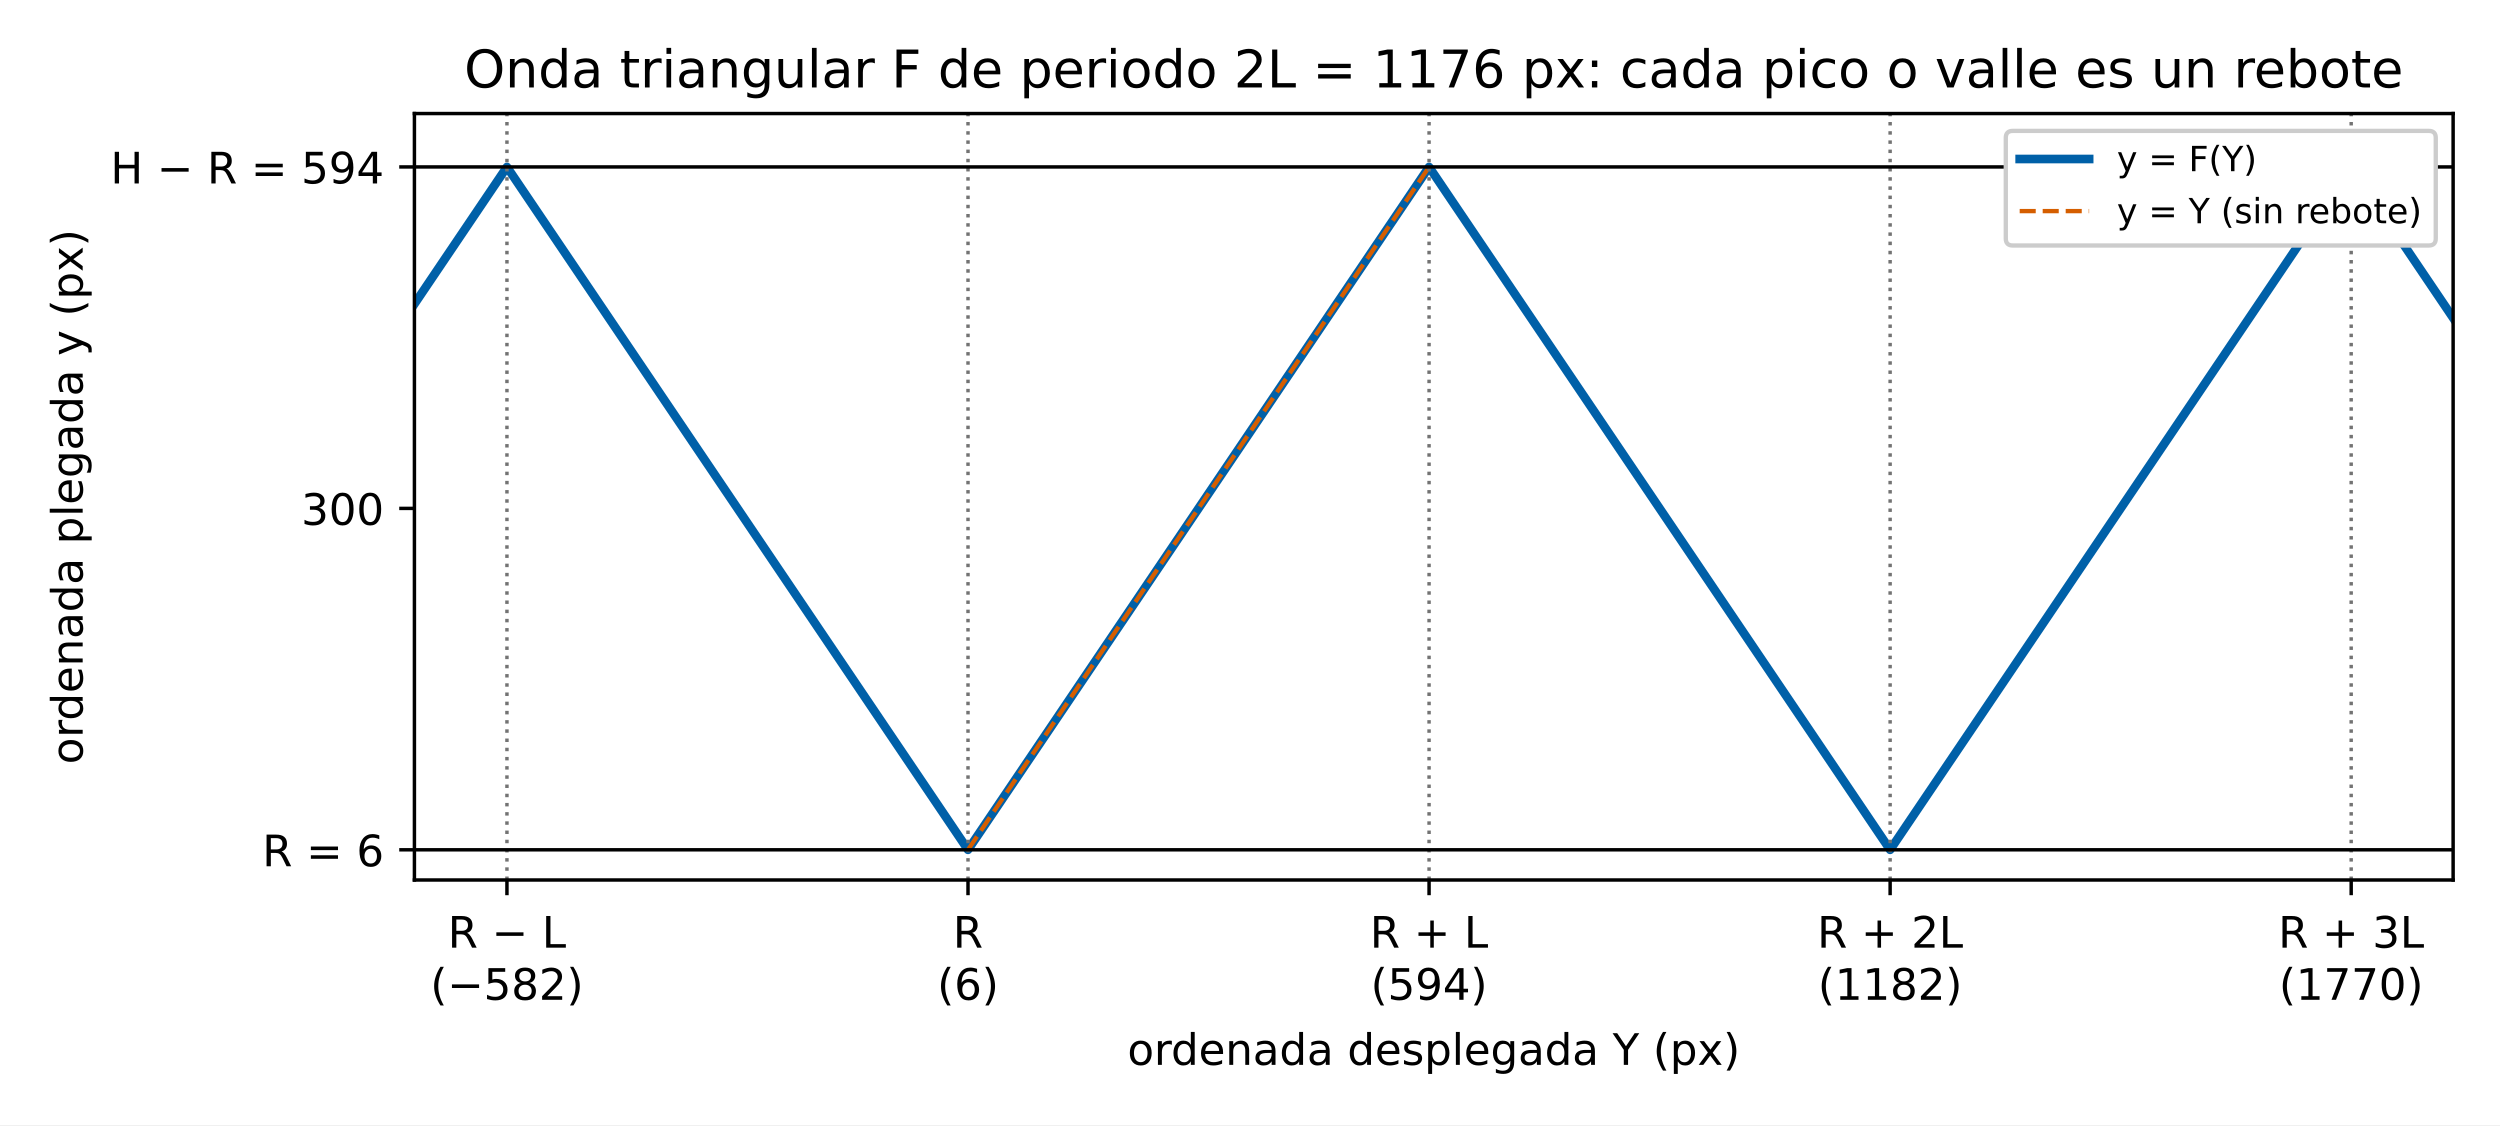
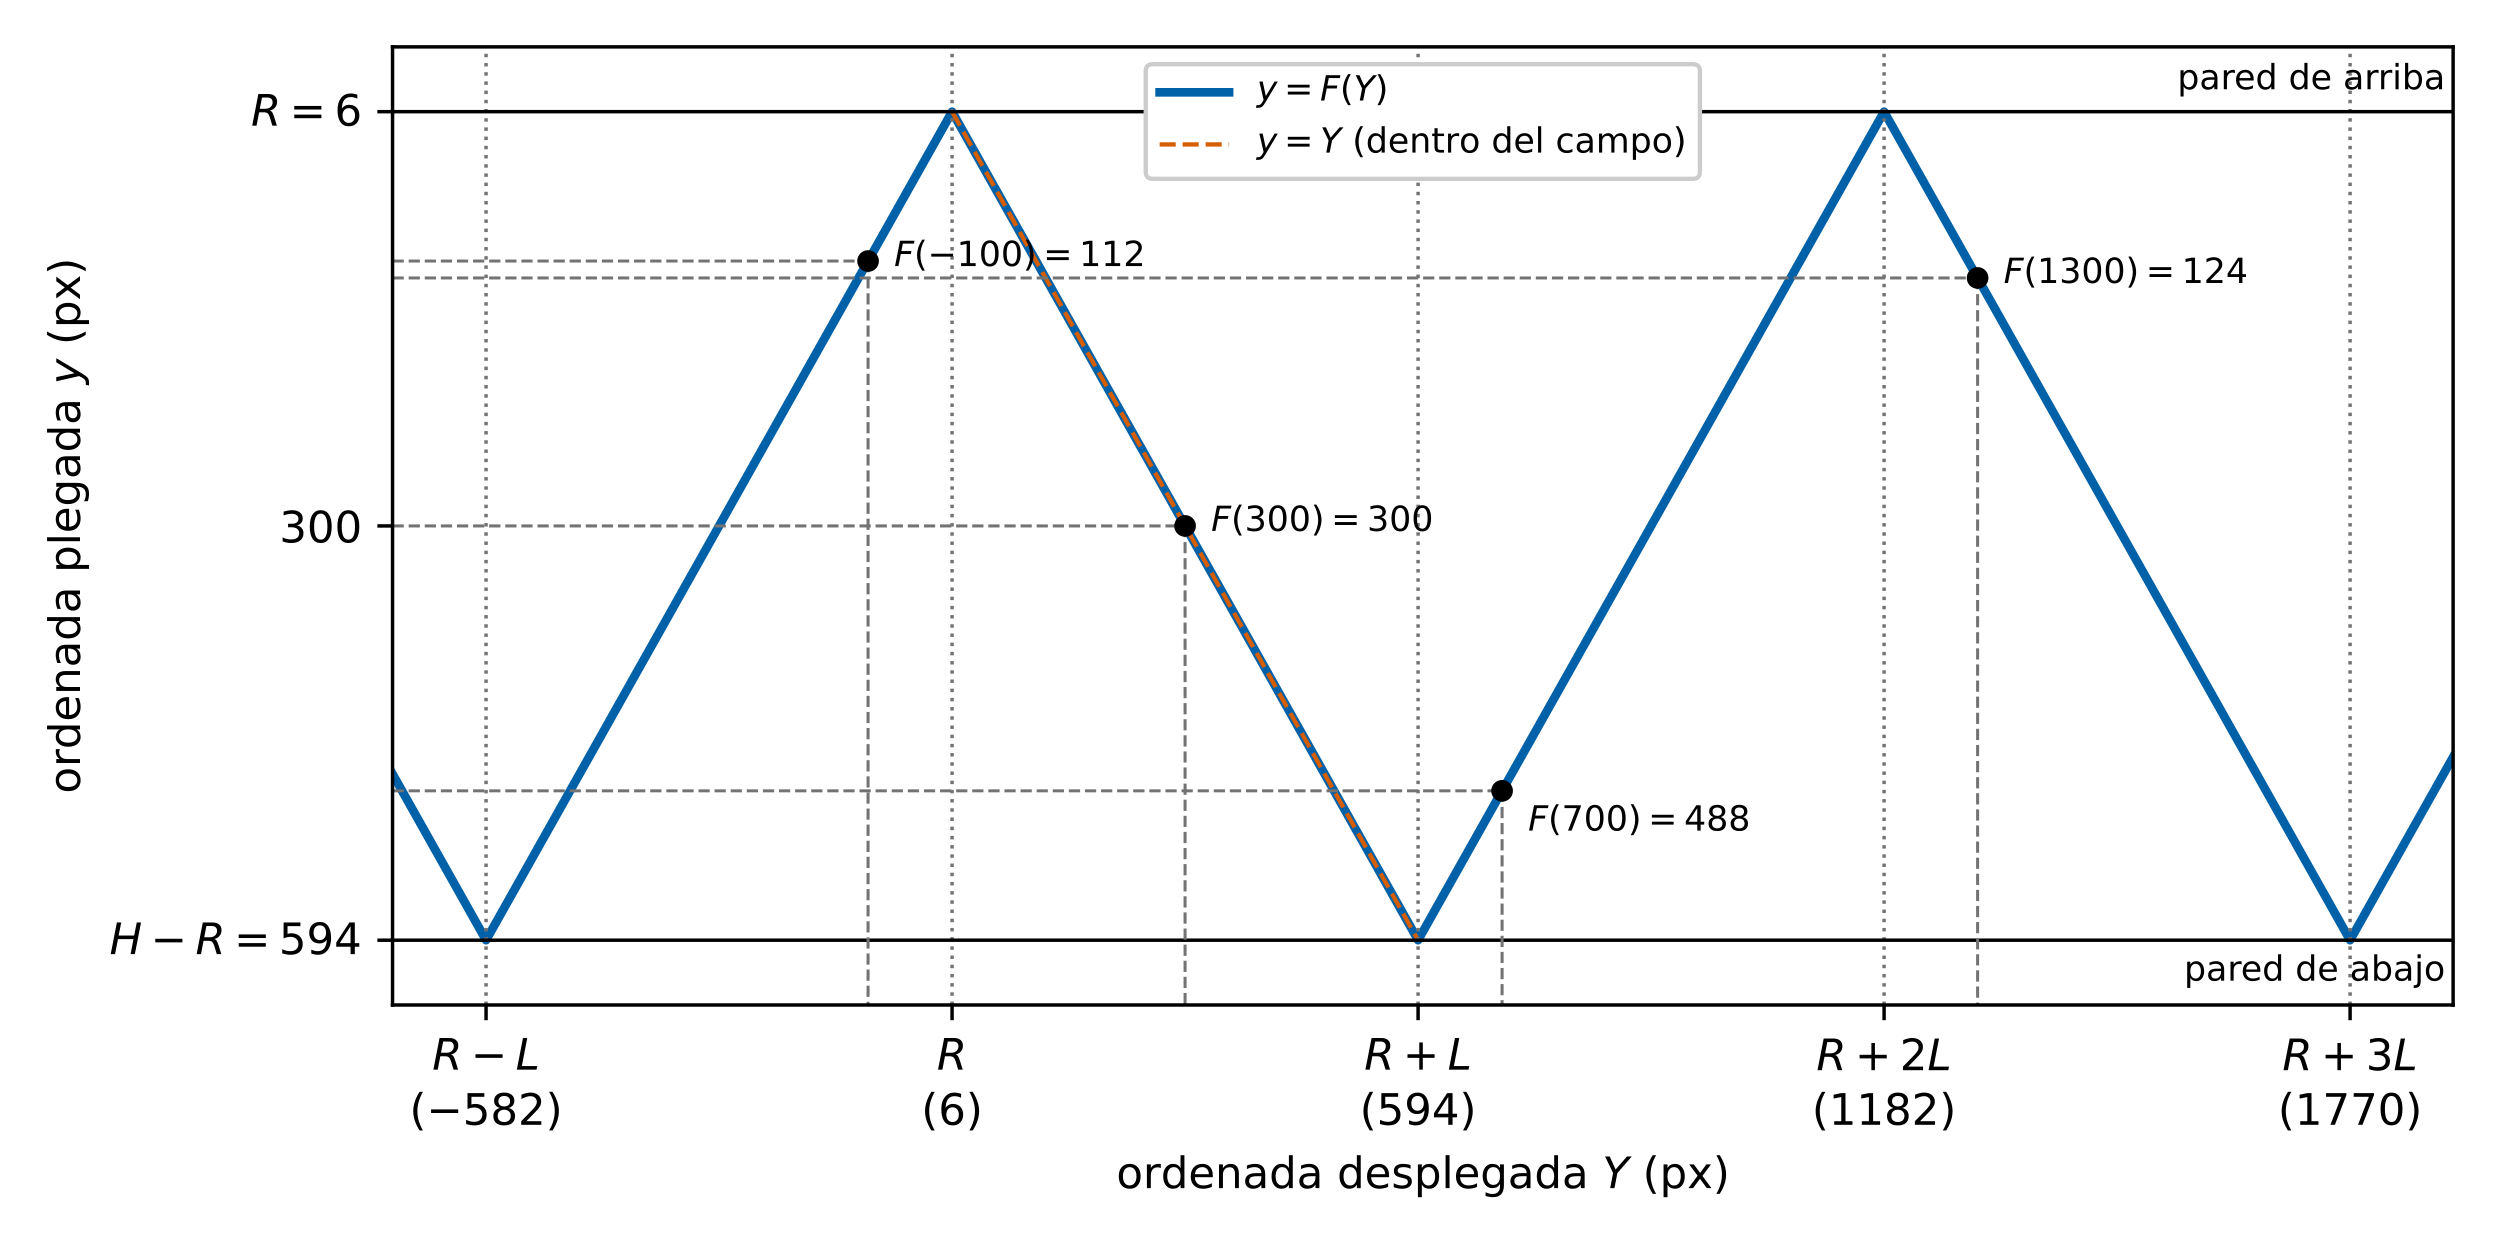
- <svg xmlns="http://www.w3.org/2000/svg" xmlns:xlink="http://www.w3.org/1999/xlink" width="576pt" height="259.2pt" viewBox="0 0 576 259.2" version="1.1">
+ <svg xmlns="http://www.w3.org/2000/svg" xmlns:xlink="http://www.w3.org/1999/xlink" width="576pt" height="288pt" viewBox="0 0 576 288" version="1.1">
  <defs>
    <style type="text/css">*{stroke-linejoin: round; stroke-linecap: butt}</style>
  </defs>
  <g id="figure_1">
    <g id="patch_1">
-       <path d="M 0 259.2  L 576 259.2  L 576 0  L 0 0  z " style="fill: #ffffff" />
+       <path d="M 0 288  L 576 288  L 576 0  L 0 0  z " style="fill: #ffffff" />
    </g>
    <g id="axes_1">
      <g id="patch_2">
-         <path d="M 95.482 202.751  L 565.2 202.751  L 565.2 26.16  L 95.482 26.16  z " style="fill: #ffffff" />
+         <path d="M 90.442 231.551  L 565.2 231.551  L 565.2 10.8  L 90.442 10.8  z " style="fill: #ffffff" />
      </g>
      <g id="matplotlib.axis_1">
        <g id="xtick_1">
          <g id="line2d_1">
            <defs>
-               <path id="m9bb6495145" d="M 0 0  L 0 3.5  " style="stroke: #000000; stroke-width: 0.8" />
+               <path id="m7aa3ac3a12" d="M 0 0  L 0 3.5  " style="stroke: #000000; stroke-width: 0.8" />
            </defs>
            <g>
-               <use xlink:href="#m9bb6495145" x="116.8" y="202.751" style="stroke: #000000; stroke-width: 0.8" />
+               <use xlink:href="#m7aa3ac3a12" x="111.989" y="231.551" style="stroke: #000000; stroke-width: 0.8" />
            </g>
          </g>
          <g id="text_1">
-             <text style="font-size: 10px; font-family: 'DejaVu Sans', 'Bitstream Vera Sans', 'Computer Modern Sans Serif', 'Lucida Grande', 'Verdana', 'Geneva', 'Lucid', 'Arial', 'Helvetica', 'Avant Garde', sans-serif" transform="translate(103.1722 218.35)">R − L</text>
-             <text style="font-size: 10px; font-family: 'DejaVu Sans', 'Bitstream Vera Sans', 'Computer Modern Sans Serif', 'Lucida Grande', 'Verdana', 'Geneva', 'Lucid', 'Arial', 'Helvetica', 'Avant Garde', sans-serif" transform="translate(99.16514 230.352)">(−582)</text>
+             <g transform="translate(99.58904 247.15)">
+               <text>
+                 <tspan x="0" y="-0.703" style="font-style: oblique; font-size: 10px; font-family: 'DejaVu Sans'">R</tspan>
+                 <tspan x="19.224" y="-0.703" style="font-style: oblique; font-size: 10px; font-family: 'DejaVu Sans'">L</tspan>
+                 <tspan x="8.896" y="-0.703" style="font-size: 10px; font-family: 'DejaVu Sans'">−</tspan>
+               </text>
+             </g>
+             <text style="font-size: 10px; font-family: 'DejaVu Sans', 'Bitstream Vera Sans', 'Computer Modern Sans Serif', 'Lucida Grande', 'Verdana', 'Geneva', 'Lucid', 'Arial', 'Helvetica', 'Avant Garde', sans-serif" transform="translate(94.35388 259.152)">(−582)</text>
          </g>
        </g>
        <g id="xtick_2">
          <g id="line2d_2">
            <g>
-               <use xlink:href="#m9bb6495145" x="223.029" y="202.751" style="stroke: #000000; stroke-width: 0.8" />
+               <use xlink:href="#m7aa3ac3a12" x="219.357" y="231.551" style="stroke: #000000; stroke-width: 0.8" />
            </g>
          </g>
          <g id="text_2">
-             <text style="font-size: 10px; font-family: 'DejaVu Sans', 'Bitstream Vera Sans', 'Computer Modern Sans Serif', 'Lucida Grande', 'Verdana', 'Geneva', 'Lucid', 'Arial', 'Helvetica', 'Avant Garde', sans-serif" transform="translate(219.5545 218.35)">R</text>
-             <text style="font-size: 10px; font-family: 'DejaVu Sans', 'Bitstream Vera Sans', 'Computer Modern Sans Serif', 'Lucida Grande', 'Verdana', 'Geneva', 'Lucid', 'Arial', 'Helvetica', 'Avant Garde', sans-serif" transform="translate(215.9459 230.352)">(6)</text>
+             <g transform="translate(215.8573 247.15)">
+               <text>
+                 <tspan x="0" y="-0.703" style="font-style: oblique; font-size: 10px; font-family: 'DejaVu Sans'">R</tspan>
+               </text>
+             </g>
+             <text style="font-size: 10px; font-family: 'DejaVu Sans', 'Bitstream Vera Sans', 'Computer Modern Sans Serif', 'Lucida Grande', 'Verdana', 'Geneva', 'Lucid', 'Arial', 'Helvetica', 'Avant Garde', sans-serif" transform="translate(212.2745 259.152)">(6)</text>
          </g>
        </g>
        <g id="xtick_3">
          <g id="line2d_3">
            <g>
-               <use xlink:href="#m9bb6495145" x="329.257" y="202.751" style="stroke: #000000; stroke-width: 0.8" />
+               <use xlink:href="#m7aa3ac3a12" x="326.726" y="231.551" style="stroke: #000000; stroke-width: 0.8" />
            </g>
          </g>
          <g id="text_3">
-             <text style="font-size: 10px; font-family: 'DejaVu Sans', 'Bitstream Vera Sans', 'Computer Modern Sans Serif', 'Lucida Grande', 'Verdana', 'Geneva', 'Lucid', 'Arial', 'Helvetica', 'Avant Garde', sans-serif" transform="translate(315.6291 218.35)">R + L</text>
-             <text style="font-size: 10px; font-family: 'DejaVu Sans', 'Bitstream Vera Sans', 'Computer Modern Sans Serif', 'Lucida Grande', 'Verdana', 'Geneva', 'Lucid', 'Arial', 'Helvetica', 'Avant Garde', sans-serif" transform="translate(315.8119 230.352)">(594)</text>
+             <g transform="translate(314.3256 247.15)">
+               <text>
+                 <tspan x="0" y="-0.703" style="font-style: oblique; font-size: 10px; font-family: 'DejaVu Sans'">R</tspan>
+                 <tspan x="19.224" y="-0.703" style="font-style: oblique; font-size: 10px; font-family: 'DejaVu Sans'">L</tspan>
+                 <tspan x="8.896" y="-0.703" style="font-size: 10px; font-family: 'DejaVu Sans'">+</tspan>
+               </text>
+             </g>
+             <text style="font-size: 10px; font-family: 'DejaVu Sans', 'Bitstream Vera Sans', 'Computer Modern Sans Serif', 'Lucida Grande', 'Verdana', 'Geneva', 'Lucid', 'Arial', 'Helvetica', 'Avant Garde', sans-serif" transform="translate(313.2803 259.152)">(594)</text>
          </g>
        </g>
        <g id="xtick_4">
          <g id="line2d_4">
            <g>
-               <use xlink:href="#m9bb6495145" x="435.486" y="202.751" style="stroke: #000000; stroke-width: 0.8" />
+               <use xlink:href="#m7aa3ac3a12" x="434.094" y="231.551" style="stroke: #000000; stroke-width: 0.8" />
            </g>
          </g>
          <g id="text_4">
-             <text style="font-size: 10px; font-family: 'DejaVu Sans', 'Bitstream Vera Sans', 'Computer Modern Sans Serif', 'Lucida Grande', 'Verdana', 'Geneva', 'Lucid', 'Arial', 'Helvetica', 'Avant Garde', sans-serif" transform="translate(418.6763 218.35)">R + 2L</text>
-             <text style="font-size: 10px; font-family: 'DejaVu Sans', 'Bitstream Vera Sans', 'Computer Modern Sans Serif', 'Lucida Grande', 'Verdana', 'Geneva', 'Lucid', 'Arial', 'Helvetica', 'Avant Garde', sans-serif" transform="translate(418.8591 230.352)">(1182)</text>
+             <g transform="translate(418.4938 247.15)">
+               <text>
+                 <tspan x="0" y="-0.578" style="font-style: oblique; font-size: 10px; font-family: 'DejaVu Sans'">R</tspan>
+                 <tspan x="25.586" y="-0.578" style="font-style: oblique; font-size: 10px; font-family: 'DejaVu Sans'">L</tspan>
+                 <tspan x="8.896" y="-0.578" style="font-size: 10px; font-family: 'DejaVu Sans'">+</tspan>
+                 <tspan x="19.224" y="-0.578" style="font-size: 10px; font-family: 'DejaVu Sans'">2</tspan>
+               </text>
+             </g>
+             <text style="font-size: 10px; font-family: 'DejaVu Sans', 'Bitstream Vera Sans', 'Computer Modern Sans Serif', 'Lucida Grande', 'Verdana', 'Geneva', 'Lucid', 'Arial', 'Helvetica', 'Avant Garde', sans-serif" transform="translate(417.4673 259.152)">(1182)</text>
          </g>
        </g>
        <g id="xtick_5">
          <g id="line2d_5">
            <g>
-               <use xlink:href="#m9bb6495145" x="541.714" y="202.751" style="stroke: #000000; stroke-width: 0.8" />
+               <use xlink:href="#m7aa3ac3a12" x="541.462" y="231.551" style="stroke: #000000; stroke-width: 0.8" />
            </g>
          </g>
          <g id="text_5">
-             <text style="font-size: 10px; font-family: 'DejaVu Sans', 'Bitstream Vera Sans', 'Computer Modern Sans Serif', 'Lucida Grande', 'Verdana', 'Geneva', 'Lucid', 'Arial', 'Helvetica', 'Avant Garde', sans-serif" transform="translate(524.9047 218.35)">R + 3L</text>
-             <text style="font-size: 10px; font-family: 'DejaVu Sans', 'Bitstream Vera Sans', 'Computer Modern Sans Serif', 'Lucida Grande', 'Verdana', 'Geneva', 'Lucid', 'Arial', 'Helvetica', 'Avant Garde', sans-serif" transform="translate(525.0876 230.352)">(1770)</text>
+             <g transform="translate(525.8621 247.15)">
+               <text>
+                 <tspan x="0" y="-0.578" style="font-style: oblique; font-size: 10px; font-family: 'DejaVu Sans'">R</tspan>
+                 <tspan x="25.586" y="-0.578" style="font-style: oblique; font-size: 10px; font-family: 'DejaVu Sans'">L</tspan>
+                 <tspan x="8.896" y="-0.578" style="font-size: 10px; font-family: 'DejaVu Sans'">+</tspan>
+                 <tspan x="19.224" y="-0.578" style="font-size: 10px; font-family: 'DejaVu Sans'">3</tspan>
+               </text>
+             </g>
+             <text style="font-size: 10px; font-family: 'DejaVu Sans', 'Bitstream Vera Sans', 'Computer Modern Sans Serif', 'Lucida Grande', 'Verdana', 'Geneva', 'Lucid', 'Arial', 'Helvetica', 'Avant Garde', sans-serif" transform="translate(524.8356 259.152)">(1770)</text>
          </g>
        </g>
        <g id="text_6">
-           <text style="font-size: 10px; font-family: 'DejaVu Sans', 'Bitstream Vera Sans', 'Computer Modern Sans Serif', 'Lucida Grande', 'Verdana', 'Geneva', 'Lucid', 'Arial', 'Helvetica', 'Avant Garde', sans-serif; text-anchor: middle" x="330.341" y="245.354" transform="rotate(-0 330.3412 245.3537)">ordenada desplegada Y (px)</text>
+           <g transform="translate(257.2212 274.1553)">
+             <text>
+               <tspan x="0" y="-0.406" style="font-size: 10px; font-family: 'DejaVu Sans'">o</tspan>
+               <tspan x="6.118" y="-0.406" style="font-size: 10px; font-family: 'DejaVu Sans'">r</tspan>
+               <tspan x="10.229" y="-0.406" style="font-size: 10px; font-family: 'DejaVu Sans'">d</tspan>
+               <tspan x="16.577" y="-0.406" style="font-size: 10px; font-family: 'DejaVu Sans'">e</tspan>
+               <tspan x="22.729" y="-0.406" style="font-size: 10px; font-family: 'DejaVu Sans'">n</tspan>
+               <tspan x="29.067" y="-0.406" style="font-size: 10px; font-family: 'DejaVu Sans'">a</tspan>
+               <tspan x="35.195" y="-0.406" style="font-size: 10px; font-family: 'DejaVu Sans'">d</tspan>
+               <tspan x="41.543" y="-0.406" style="font-size: 10px; font-family: 'DejaVu Sans'">a</tspan>
+               <tspan x="47.671" y="-0.406" style="font-size: 10px; font-family: 'DejaVu Sans'"> </tspan>
+               <tspan x="50.85" y="-0.406" style="font-size: 10px; font-family: 'DejaVu Sans'">d</tspan>
+               <tspan x="57.197" y="-0.406" style="font-size: 10px; font-family: 'DejaVu Sans'">e</tspan>
+               <tspan x="63.35" y="-0.406" style="font-size: 10px; font-family: 'DejaVu Sans'">s</tspan>
+               <tspan x="68.56" y="-0.406" style="font-size: 10px; font-family: 'DejaVu Sans'">p</tspan>
+               <tspan x="74.907" y="-0.406" style="font-size: 10px; font-family: 'DejaVu Sans'">l</tspan>
+               <tspan x="77.686" y="-0.406" style="font-size: 10px; font-family: 'DejaVu Sans'">e</tspan>
+               <tspan x="83.838" y="-0.406" style="font-size: 10px; font-family: 'DejaVu Sans'">g</tspan>
+               <tspan x="90.186" y="-0.406" style="font-size: 10px; font-family: 'DejaVu Sans'">a</tspan>
+               <tspan x="96.313" y="-0.406" style="font-size: 10px; font-family: 'DejaVu Sans'">d</tspan>
+               <tspan x="102.661" y="-0.406" style="font-size: 10px; font-family: 'DejaVu Sans'">a</tspan>
+               <tspan x="108.789" y="-0.406" style="font-size: 10px; font-family: 'DejaVu Sans'"> </tspan>
+               <tspan x="118.076" y="-0.406" style="font-size: 10px; font-family: 'DejaVu Sans'"> </tspan>
+               <tspan x="121.255" y="-0.406" style="font-size: 10px; font-family: 'DejaVu Sans'">(</tspan>
+               <tspan x="125.156" y="-0.406" style="font-size: 10px; font-family: 'DejaVu Sans'">p</tspan>
+               <tspan x="131.504" y="-0.406" style="font-size: 10px; font-family: 'DejaVu Sans'">x</tspan>
+               <tspan x="137.422" y="-0.406" style="font-size: 10px; font-family: 'DejaVu Sans'">)</tspan>
+               <tspan x="111.968" y="-0.406" style="font-style: oblique; font-size: 10px; font-family: 'DejaVu Sans'">Y</tspan>
+             </text>
+           </g>
        </g>
      </g>
      <g id="matplotlib.axis_2">
        <g id="ytick_1">
          <g id="line2d_6">
            <defs>
-               <path id="m8db96c144b" d="M 0 0  L -3.5 0  " style="stroke: #000000; stroke-width: 0.8" />
+               <path id="md52fc8dd55" d="M 0 0  L -3.5 0  " style="stroke: #000000; stroke-width: 0.8" />
            </defs>
            <g>
-               <use xlink:href="#m8db96c144b" x="95.482" y="195.795" style="stroke: #000000; stroke-width: 0.8" />
+               <use xlink:href="#md52fc8dd55" x="90.442" y="25.733" style="stroke: #000000; stroke-width: 0.8" />
            </g>
          </g>
          <g id="text_7">
-             <text style="font-size: 10px; font-family: 'DejaVu Sans', 'Bitstream Vera Sans', 'Computer Modern Sans Serif', 'Lucida Grande', 'Verdana', 'Geneva', 'Lucid', 'Arial', 'Helvetica', 'Avant Garde', sans-serif; text-anchor: end" x="88.482" y="199.594" transform="rotate(-0 88.48234 199.5936)">R = 6</text>
+             <g transform="translate(57.84234 29.53201)">
+               <text>
+                 <tspan x="0" y="-0.578" style="font-style: oblique; font-size: 10px; font-family: 'DejaVu Sans'">R</tspan>
+                 <tspan x="8.896" y="-0.578" style="font-size: 10px; font-family: 'DejaVu Sans'">=</tspan>
+                 <tspan x="19.224" y="-0.578" style="font-size: 10px; font-family: 'DejaVu Sans'">6</tspan>
+               </text>
+             </g>
          </g>
        </g>
        <g id="ytick_2">
          <g id="line2d_7">
            <g>
-               <use xlink:href="#m8db96c144b" x="95.482" y="117.131" style="stroke: #000000; stroke-width: 0.8" />
+               <use xlink:href="#md52fc8dd55" x="90.442" y="121.176" style="stroke: #000000; stroke-width: 0.8" />
            </g>
          </g>
          <g id="text_8">
-             <text style="font-size: 10px; font-family: 'DejaVu Sans', 'Bitstream Vera Sans', 'Computer Modern Sans Serif', 'Lucida Grande', 'Verdana', 'Geneva', 'Lucid', 'Arial', 'Helvetica', 'Avant Garde', sans-serif; text-anchor: end" x="88.482" y="120.93" transform="rotate(-0 88.48234 120.9302)">300</text>
+             <text style="font-size: 10px; font-family: 'DejaVu Sans', 'Bitstream Vera Sans', 'Computer Modern Sans Serif', 'Lucida Grande', 'Verdana', 'Geneva', 'Lucid', 'Arial', 'Helvetica', 'Avant Garde', sans-serif; text-anchor: end" x="83.442" y="124.975" transform="rotate(-0 83.44234 124.9745)">300</text>
          </g>
        </g>
        <g id="ytick_3">
          <g id="line2d_8">
            <g>
-               <use xlink:href="#m8db96c144b" x="95.482" y="38.468" style="stroke: #000000; stroke-width: 0.8" />
+               <use xlink:href="#md52fc8dd55" x="90.442" y="216.618" style="stroke: #000000; stroke-width: 0.8" />
            </g>
          </g>
          <g id="text_9">
-             <text style="font-size: 10px; font-family: 'DejaVu Sans', 'Bitstream Vera Sans', 'Computer Modern Sans Serif', 'Lucida Grande', 'Verdana', 'Geneva', 'Lucid', 'Arial', 'Helvetica', 'Avant Garde', sans-serif; text-anchor: end" x="88.482" y="42.267" transform="rotate(-0 88.48234 42.26671)">H − R = 594</text>
+             <g transform="translate(25.24234 220.4171)">
+               <text>
+                 <tspan x="0" y="-0.578" style="font-style: oblique; font-size: 10px; font-family: 'DejaVu Sans'">H</tspan>
+                 <tspan x="19.795" y="-0.578" style="font-style: oblique; font-size: 10px; font-family: 'DejaVu Sans'">R</tspan>
+                 <tspan x="9.468" y="-0.578" style="font-size: 10px; font-family: 'DejaVu Sans'">−</tspan>
+                 <tspan x="28.691" y="-0.578" style="font-size: 10px; font-family: 'DejaVu Sans'">=</tspan>
+                 <tspan x="39.019" y="-0.578" style="font-size: 10px; font-family: 'DejaVu Sans'">5</tspan>
+                 <tspan x="45.381" y="-0.578" style="font-size: 10px; font-family: 'DejaVu Sans'">9</tspan>
+                 <tspan x="51.743" y="-0.578" style="font-size: 10px; font-family: 'DejaVu Sans'">4</tspan>
+               </text>
+             </g>
          </g>
        </g>
        <g id="text_10">
-           <text style="font-size: 10px; font-family: 'DejaVu Sans', 'Bitstream Vera Sans', 'Computer Modern Sans Serif', 'Lucida Grande', 'Verdana', 'Geneva', 'Lucid', 'Arial', 'Helvetica', 'Avant Garde', sans-serif; text-anchor: middle" x="19.052" y="114.456" transform="rotate(-90 19.05187 114.4557)">ordenada plegada y (px)</text>
+           <g transform="translate(18.84 182.8257) rotate(-90)">
+             <text>
+               <tspan x="0" y="-0.406" style="font-size: 10px; font-family: 'DejaVu Sans'">o</tspan>
+               <tspan x="6.118" y="-0.406" style="font-size: 10px; font-family: 'DejaVu Sans'">r</tspan>
+               <tspan x="10.229" y="-0.406" style="font-size: 10px; font-family: 'DejaVu Sans'">d</tspan>
+               <tspan x="16.577" y="-0.406" style="font-size: 10px; font-family: 'DejaVu Sans'">e</tspan>
+               <tspan x="22.729" y="-0.406" style="font-size: 10px; font-family: 'DejaVu Sans'">n</tspan>
+               <tspan x="29.067" y="-0.406" style="font-size: 10px; font-family: 'DejaVu Sans'">a</tspan>
+               <tspan x="35.195" y="-0.406" style="font-size: 10px; font-family: 'DejaVu Sans'">d</tspan>
+               <tspan x="41.543" y="-0.406" style="font-size: 10px; font-family: 'DejaVu Sans'">a</tspan>
+               <tspan x="47.671" y="-0.406" style="font-size: 10px; font-family: 'DejaVu Sans'"> </tspan>
+               <tspan x="50.85" y="-0.406" style="font-size: 10px; font-family: 'DejaVu Sans'">p</tspan>
+               <tspan x="57.197" y="-0.406" style="font-size: 10px; font-family: 'DejaVu Sans'">l</tspan>
+               <tspan x="59.976" y="-0.406" style="font-size: 10px; font-family: 'DejaVu Sans'">e</tspan>
+               <tspan x="66.128" y="-0.406" style="font-size: 10px; font-family: 'DejaVu Sans'">g</tspan>
+               <tspan x="72.476" y="-0.406" style="font-size: 10px; font-family: 'DejaVu Sans'">a</tspan>
+               <tspan x="78.604" y="-0.406" style="font-size: 10px; font-family: 'DejaVu Sans'">d</tspan>
+               <tspan x="84.951" y="-0.406" style="font-size: 10px; font-family: 'DejaVu Sans'">a</tspan>
+               <tspan x="91.079" y="-0.406" style="font-size: 10px; font-family: 'DejaVu Sans'"> </tspan>
+               <tspan x="100.176" y="-0.406" style="font-size: 10px; font-family: 'DejaVu Sans'"> </tspan>
+               <tspan x="103.354" y="-0.406" style="font-size: 10px; font-family: 'DejaVu Sans'">(</tspan>
+               <tspan x="107.256" y="-0.406" style="font-size: 10px; font-family: 'DejaVu Sans'">p</tspan>
+               <tspan x="113.604" y="-0.406" style="font-size: 10px; font-family: 'DejaVu Sans'">x</tspan>
+               <tspan x="119.521" y="-0.406" style="font-size: 10px; font-family: 'DejaVu Sans'">)</tspan>
+               <tspan x="94.258" y="-0.406" style="font-style: oblique; font-size: 10px; font-family: 'DejaVu Sans'">y</tspan>
+             </text>
+           </g>
        </g>
      </g>
      <g id="line2d_9">
-         <path d="M 95.482 70.04  L 116.8 38.468  L 223.029 195.795  L 329.257 38.468  L 435.486 195.795  L 541.714 38.468  L 565.2 73.251  L 565.2 73.251  " clip-path="url(#p1c1b3fac02)" style="fill: none; stroke: #0060a8; stroke-width: 2; stroke-linecap: square" />
+         <path d="M 90.442 178.311  L 111.989 216.618  L 219.357 25.733  L 326.726 216.618  L 434.094 25.733  L 541.462 216.618  L 565.2 174.416  L 565.2 174.416  " clip-path="url(#p4936ac2cdf)" style="fill: none; stroke: #0060a8; stroke-width: 2; stroke-linecap: square" />
      </g>
      <g id="line2d_10">
-         <path d="M 223.029 195.795  L 329.257 38.468  L 329.257 38.468  " clip-path="url(#p1c1b3fac02)" style="fill: none; stroke-dasharray: 3.7,1.6; stroke-dashoffset: 0; stroke: #d55e00" />
+         <path d="M 219.357 25.733  L 326.726 216.618  L 326.726 216.618  " clip-path="url(#p4936ac2cdf)" style="fill: none; stroke-dasharray: 3.7,1.6; stroke-dashoffset: 0; stroke: #d55e00" />
      </g>
      <g id="line2d_11">
-         <path d="M 116.8 202.751  L 116.8 26.16  " clip-path="url(#p1c1b3fac02)" style="fill: none; stroke-dasharray: 0.8,1.32; stroke-dashoffset: 0; stroke: #737373; stroke-width: 0.8" />
+         <path d="M 111.989 231.551  L 111.989 10.8  " clip-path="url(#p4936ac2cdf)" style="fill: none; stroke-dasharray: 0.8,1.32; stroke-dashoffset: 0; stroke: #737373; stroke-width: 0.8" />
      </g>
      <g id="line2d_12">
-         <path d="M 223.029 202.751  L 223.029 26.16  " clip-path="url(#p1c1b3fac02)" style="fill: none; stroke-dasharray: 0.8,1.32; stroke-dashoffset: 0; stroke: #737373; stroke-width: 0.8" />
+         <path d="M 219.357 231.551  L 219.357 10.8  " clip-path="url(#p4936ac2cdf)" style="fill: none; stroke-dasharray: 0.8,1.32; stroke-dashoffset: 0; stroke: #737373; stroke-width: 0.8" />
      </g>
      <g id="line2d_13">
-         <path d="M 329.257 202.751  L 329.257 26.16  " clip-path="url(#p1c1b3fac02)" style="fill: none; stroke-dasharray: 0.8,1.32; stroke-dashoffset: 0; stroke: #737373; stroke-width: 0.8" />
+         <path d="M 326.726 231.551  L 326.726 10.8  " clip-path="url(#p4936ac2cdf)" style="fill: none; stroke-dasharray: 0.8,1.32; stroke-dashoffset: 0; stroke: #737373; stroke-width: 0.8" />
      </g>
      <g id="line2d_14">
-         <path d="M 435.486 202.751  L 435.486 26.16  " clip-path="url(#p1c1b3fac02)" style="fill: none; stroke-dasharray: 0.8,1.32; stroke-dashoffset: 0; stroke: #737373; stroke-width: 0.8" />
+         <path d="M 434.094 231.551  L 434.094 10.8  " clip-path="url(#p4936ac2cdf)" style="fill: none; stroke-dasharray: 0.8,1.32; stroke-dashoffset: 0; stroke: #737373; stroke-width: 0.8" />
      </g>
      <g id="line2d_15">
-         <path d="M 541.714 202.751  L 541.714 26.16  " clip-path="url(#p1c1b3fac02)" style="fill: none; stroke-dasharray: 0.8,1.32; stroke-dashoffset: 0; stroke: #737373; stroke-width: 0.8" />
+         <path d="M 541.462 231.551  L 541.462 10.8  " clip-path="url(#p4936ac2cdf)" style="fill: none; stroke-dasharray: 0.8,1.32; stroke-dashoffset: 0; stroke: #737373; stroke-width: 0.8" />
      </g>
      <g id="line2d_16">
-         <path d="M 95.482 195.795  L 565.2 195.795  " clip-path="url(#p1c1b3fac02)" style="fill: none; stroke: #000000; stroke-width: 0.8; stroke-linecap: square" />
+         <path d="M 90.442 25.733  L 565.2 25.733  " clip-path="url(#p4936ac2cdf)" style="fill: none; stroke: #000000; stroke-width: 0.8; stroke-linecap: square" />
      </g>
      <g id="line2d_17">
-         <path d="M 95.482 38.468  L 565.2 38.468  " clip-path="url(#p1c1b3fac02)" style="fill: none; stroke: #000000; stroke-width: 0.8; stroke-linecap: square" />
+         <path d="M 90.442 216.618  L 565.2 216.618  " clip-path="url(#p4936ac2cdf)" style="fill: none; stroke: #000000; stroke-width: 0.8; stroke-linecap: square" />
+       </g>
+       <g id="line2d_18">
+         <path d="M 200.002 60.144  L 200.002 231.551  " clip-path="url(#p4936ac2cdf)" style="fill: none; stroke-dasharray: 2.59,1.12; stroke-dashoffset: 0; stroke: #737373; stroke-width: 0.7" />
+       </g>
+       <g id="line2d_19">
+         <path d="M 90.442 60.144  L 200.002 60.144  " clip-path="url(#p4936ac2cdf)" style="fill: none; stroke-dasharray: 2.59,1.12; stroke-dashoffset: 0; stroke: #737373; stroke-width: 0.7" />
+       </g>
+       <g id="line2d_20">
+         <path d="M 273.041 121.176  L 273.041 231.551  " clip-path="url(#p4936ac2cdf)" style="fill: none; stroke-dasharray: 2.59,1.12; stroke-dashoffset: 0; stroke: #737373; stroke-width: 0.7" />
+       </g>
+       <g id="line2d_21">
+         <path d="M 90.442 121.176  L 273.041 121.176  " clip-path="url(#p4936ac2cdf)" style="fill: none; stroke-dasharray: 2.59,1.12; stroke-dashoffset: 0; stroke: #737373; stroke-width: 0.7" />
+       </g>
+       <g id="line2d_22">
+         <path d="M 346.081 182.207  L 346.081 231.551  " clip-path="url(#p4936ac2cdf)" style="fill: none; stroke-dasharray: 2.59,1.12; stroke-dashoffset: 0; stroke: #737373; stroke-width: 0.7" />
+       </g>
+       <g id="line2d_23">
+         <path d="M 90.442 182.207  L 346.081 182.207  " clip-path="url(#p4936ac2cdf)" style="fill: none; stroke-dasharray: 2.59,1.12; stroke-dashoffset: 0; stroke: #737373; stroke-width: 0.7" />
+       </g>
+       <g id="line2d_24">
+         <path d="M 455.641 64.04  L 455.641 231.551  " clip-path="url(#p4936ac2cdf)" style="fill: none; stroke-dasharray: 2.59,1.12; stroke-dashoffset: 0; stroke: #737373; stroke-width: 0.7" />
+       </g>
+       <g id="line2d_25">
+         <path d="M 90.442 64.04  L 455.641 64.04  " clip-path="url(#p4936ac2cdf)" style="fill: none; stroke-dasharray: 2.59,1.12; stroke-dashoffset: 0; stroke: #737373; stroke-width: 0.7" />
      </g>
      <g id="patch_3">
-         <path d="M 95.482 202.751  L 95.482 26.16  " style="fill: none; stroke: #000000; stroke-width: 0.8; stroke-linejoin: miter; stroke-linecap: square" />
+         <path d="M 90.442 231.551  L 90.442 10.8  " style="fill: none; stroke: #000000; stroke-width: 0.8; stroke-linejoin: miter; stroke-linecap: square" />
      </g>
      <g id="patch_4">
-         <path d="M 565.2 202.751  L 565.2 26.16  " style="fill: none; stroke: #000000; stroke-width: 0.8; stroke-linejoin: miter; stroke-linecap: square" />
+         <path d="M 565.2 231.551  L 565.2 10.8  " style="fill: none; stroke: #000000; stroke-width: 0.8; stroke-linejoin: miter; stroke-linecap: square" />
      </g>
      <g id="patch_5">
-         <path d="M 95.482 202.751  L 565.2 202.751  " style="fill: none; stroke: #000000; stroke-width: 0.8; stroke-linejoin: miter; stroke-linecap: square" />
+         <path d="M 90.442 231.551  L 565.2 231.551  " style="fill: none; stroke: #000000; stroke-width: 0.8; stroke-linejoin: miter; stroke-linecap: square" />
      </g>
      <g id="patch_6">
-         <path d="M 95.482 26.16  L 565.2 26.16  " style="fill: none; stroke: #000000; stroke-width: 0.8; stroke-linejoin: miter; stroke-linecap: square" />
+         <path d="M 90.442 10.8  L 565.2 10.8  " style="fill: none; stroke: #000000; stroke-width: 0.8; stroke-linejoin: miter; stroke-linecap: square" />
      </g>
      <g id="text_11">
-         <text style="font-size: 12px; font-family: 'DejaVu Sans', 'Bitstream Vera Sans', 'Computer Modern Sans Serif', 'Lucida Grande', 'Verdana', 'Geneva', 'Lucid', 'Arial', 'Helvetica', 'Avant Garde', sans-serif; text-anchor: middle" x="330.341" y="20.16" transform="rotate(-0 330.3412 20.16)">Onda triangular F de periodo 2L = 1176 px: cada pico o valle es un rebote</text>
+         <text style="font-size: 8px; font-family: 'DejaVu Sans', 'Bitstream Vera Sans', 'Computer Modern Sans Serif', 'Lucida Grande', 'Verdana', 'Geneva', 'Lucid', 'Arial', 'Helvetica', 'Avant Garde', sans-serif; text-anchor: end" x="563.374" y="20.565" transform="rotate(-0 563.374 20.56496)">pared de arriba</text>
+       </g>
+       <g id="text_12">
+         <text style="font-size: 8px; font-family: 'DejaVu Sans', 'Bitstream Vera Sans', 'Computer Modern Sans Serif', 'Lucida Grande', 'Verdana', 'Geneva', 'Lucid', 'Arial', 'Helvetica', 'Avant Garde', sans-serif; text-anchor: end" x="563.374" y="225.943" transform="rotate(-0 563.374 225.9433)">pared de abajo</text>
+       </g>
+       <g id="text_13">
+         <g transform="translate(206.0018 62.22256)">
+           <text>
+             <tspan x="0" y="-0.922" style="font-style: oblique; font-size: 8px; font-family: 'DejaVu Sans'">F</tspan>
+             <tspan x="4.602" y="-0.922" style="font-size: 8px; font-family: 'DejaVu Sans'">(</tspan>
+             <tspan x="7.723" y="-0.922" style="font-size: 8px; font-family: 'DejaVu Sans'">−</tspan>
+             <tspan x="14.426" y="-0.922" style="font-size: 8px; font-family: 'DejaVu Sans'">1</tspan>
+             <tspan x="19.516" y="-0.922" style="font-size: 8px; font-family: 'DejaVu Sans'">0</tspan>
+             <tspan x="24.605" y="-0.922" style="font-size: 8px; font-family: 'DejaVu Sans'">0</tspan>
+             <tspan x="29.695" y="-0.922" style="font-size: 8px; font-family: 'DejaVu Sans'">)</tspan>
+             <tspan x="34.375" y="-0.922" style="font-size: 8px; font-family: 'DejaVu Sans'">=</tspan>
+             <tspan x="42.637" y="-0.922" style="font-size: 8px; font-family: 'DejaVu Sans'">1</tspan>
+             <tspan x="47.727" y="-0.922" style="font-size: 8px; font-family: 'DejaVu Sans'">1</tspan>
+             <tspan x="52.816" y="-0.922" style="font-size: 8px; font-family: 'DejaVu Sans'">2</tspan>
+           </text>
+         </g>
+       </g>
+       <g id="text_14">
+         <g transform="translate(279.0414 123.2538)">
+           <text>
+             <tspan x="0" y="-0.922" style="font-style: oblique; font-size: 8px; font-family: 'DejaVu Sans'">F</tspan>
+             <tspan x="4.602" y="-0.922" style="font-size: 8px; font-family: 'DejaVu Sans'">(</tspan>
+             <tspan x="7.723" y="-0.922" style="font-size: 8px; font-family: 'DejaVu Sans'">3</tspan>
+             <tspan x="12.812" y="-0.922" style="font-size: 8px; font-family: 'DejaVu Sans'">0</tspan>
+             <tspan x="17.902" y="-0.922" style="font-size: 8px; font-family: 'DejaVu Sans'">0</tspan>
+             <tspan x="22.992" y="-0.922" style="font-size: 8px; font-family: 'DejaVu Sans'">)</tspan>
+             <tspan x="27.672" y="-0.922" style="font-size: 8px; font-family: 'DejaVu Sans'">=</tspan>
+             <tspan x="35.934" y="-0.922" style="font-size: 8px; font-family: 'DejaVu Sans'">3</tspan>
+             <tspan x="41.023" y="-0.922" style="font-size: 8px; font-family: 'DejaVu Sans'">0</tspan>
+             <tspan x="46.113" y="-0.922" style="font-size: 8px; font-family: 'DejaVu Sans'">0</tspan>
+           </text>
+         </g>
+       </g>
+       <g id="text_15">
+         <g transform="translate(352.0811 192.287)">
+           <text>
+             <tspan x="0" y="-0.922" style="font-style: oblique; font-size: 8px; font-family: 'DejaVu Sans'">F</tspan>
+             <tspan x="4.602" y="-0.922" style="font-size: 8px; font-family: 'DejaVu Sans'">(</tspan>
+             <tspan x="7.723" y="-0.922" style="font-size: 8px; font-family: 'DejaVu Sans'">7</tspan>
+             <tspan x="12.812" y="-0.922" style="font-size: 8px; font-family: 'DejaVu Sans'">0</tspan>
+             <tspan x="17.902" y="-0.922" style="font-size: 8px; font-family: 'DejaVu Sans'">0</tspan>
+             <tspan x="22.992" y="-0.922" style="font-size: 8px; font-family: 'DejaVu Sans'">)</tspan>
+             <tspan x="27.672" y="-0.922" style="font-size: 8px; font-family: 'DejaVu Sans'">=</tspan>
+             <tspan x="35.934" y="-0.922" style="font-size: 8px; font-family: 'DejaVu Sans'">4</tspan>
+             <tspan x="41.023" y="-0.922" style="font-size: 8px; font-family: 'DejaVu Sans'">8</tspan>
+             <tspan x="46.113" y="-0.922" style="font-size: 8px; font-family: 'DejaVu Sans'">8</tspan>
+           </text>
+         </g>
+       </g>
+       <g id="text_16">
+         <g transform="translate(461.6405 66.11817)">
+           <text>
+             <tspan x="0" y="-0.922" style="font-style: oblique; font-size: 8px; font-family: 'DejaVu Sans'">F</tspan>
+             <tspan x="4.602" y="-0.922" style="font-size: 8px; font-family: 'DejaVu Sans'">(</tspan>
+             <tspan x="7.723" y="-0.922" style="font-size: 8px; font-family: 'DejaVu Sans'">1</tspan>
+             <tspan x="12.812" y="-0.922" style="font-size: 8px; font-family: 'DejaVu Sans'">3</tspan>
+             <tspan x="17.902" y="-0.922" style="font-size: 8px; font-family: 'DejaVu Sans'">0</tspan>
+             <tspan x="22.992" y="-0.922" style="font-size: 8px; font-family: 'DejaVu Sans'">0</tspan>
+             <tspan x="28.082" y="-0.922" style="font-size: 8px; font-family: 'DejaVu Sans'">)</tspan>
+             <tspan x="32.762" y="-0.922" style="font-size: 8px; font-family: 'DejaVu Sans'">=</tspan>
+             <tspan x="41.023" y="-0.922" style="font-size: 8px; font-family: 'DejaVu Sans'">1</tspan>
+             <tspan x="46.113" y="-0.922" style="font-size: 8px; font-family: 'DejaVu Sans'">2</tspan>
+             <tspan x="51.203" y="-0.922" style="font-size: 8px; font-family: 'DejaVu Sans'">4</tspan>
+           </text>
+         </g>
+       </g>
+       <g id="line2d_26">
+         <defs>
+           <path id="m8fc57b5758" d="M 0 2  C 0.53 2 1.039 1.789 1.414 1.414  C 1.789 1.039 2 0.53 2 0  C 2 -0.53 1.789 -1.039 1.414 -1.414  C 1.039 -1.789 0.53 -2 0 -2  C -0.53 -2 -1.039 -1.789 -1.414 -1.414  C -1.789 -1.039 -2 -0.53 -2 0  C -2 0.53 -1.789 1.039 -1.414 1.414  C -1.039 1.789 -0.53 2 0 2  z " style="stroke: #000000" />
+         </defs>
+         <g clip-path="url(#p4936ac2cdf)">
+           <use xlink:href="#m8fc57b5758" x="200.002" y="60.144" style="stroke: #000000" />
+         </g>
+       </g>
+       <g id="line2d_27">
+         <g clip-path="url(#p4936ac2cdf)">
+           <use xlink:href="#m8fc57b5758" x="273.041" y="121.176" style="stroke: #000000" />
+         </g>
+       </g>
+       <g id="line2d_28">
+         <g clip-path="url(#p4936ac2cdf)">
+           <use xlink:href="#m8fc57b5758" x="346.081" y="182.207" style="stroke: #000000" />
+         </g>
+       </g>
+       <g id="line2d_29">
+         <g clip-path="url(#p4936ac2cdf)">
+           <use xlink:href="#m8fc57b5758" x="455.641" y="64.04" style="stroke: #000000" />
+         </g>
      </g>
      <g id="legend_1">
        <g id="patch_7">
-           <path d="M 463.735 56.561  L 559.6 56.561  Q 561.2 56.561 561.2 54.961  L 561.2 31.76  Q 561.2 30.16 559.6 30.16  L 463.735 30.16  Q 462.135 30.16 462.135 31.76  L 462.135 54.961  Q 462.135 56.561 463.735 56.561  z " style="fill: #ffffff; stroke: #cccccc; stroke-linejoin: miter" />
-         </g>
-         <g id="line2d_18">
-           <path d="M 465.335 36.639  L 473.335 36.639  L 481.335 36.639  " style="fill: none; stroke: #0060a8; stroke-width: 2; stroke-linecap: square" />
-         </g>
-         <g id="text_12">
-           <text style="font-size: 8px; font-family: 'DejaVu Sans', 'Bitstream Vera Sans', 'Computer Modern Sans Serif', 'Lucida Grande', 'Verdana', 'Geneva', 'Lucid', 'Arial', 'Helvetica', 'Avant Garde', sans-serif; text-anchor: start" x="487.735" y="39.439" transform="rotate(-0 487.735 39.43875)">y = F(Y)</text>
-         </g>
-         <g id="line2d_19">
-           <path d="M 465.335 48.639  L 473.335 48.639  L 481.335 48.639  " style="fill: none; stroke-dasharray: 3.7,1.6; stroke-dashoffset: 0; stroke: #d55e00" />
-         </g>
-         <g id="text_13">
-           <text style="font-size: 8px; font-family: 'DejaVu Sans', 'Bitstream Vera Sans', 'Computer Modern Sans Serif', 'Lucida Grande', 'Verdana', 'Geneva', 'Lucid', 'Arial', 'Helvetica', 'Avant Garde', sans-serif; text-anchor: start" x="487.735" y="51.439" transform="rotate(-0 487.735 51.43937)">y = Y (sin rebote)</text>
+           <path d="M 265.581 41.204  L 390.061 41.204  Q 391.661 41.204 391.661 39.604  L 391.661 16.4  Q 391.661 14.8 390.061 14.8  L 265.581 14.8  Q 263.981 14.8 263.981 16.4  L 263.981 39.604  Q 263.981 41.204 265.581 41.204  z " style="fill: #ffffff; stroke: #cccccc; stroke-linejoin: miter" />
+         </g>
+         <g id="line2d_30">
+           <path d="M 267.181 21.28  L 275.181 21.28  L 283.181 21.28  " style="fill: none; stroke: #0060a8; stroke-width: 2; stroke-linecap: square" />
+         </g>
+         <g id="text_17">
+           <g transform="translate(289.5812 24.08)">
+             <text>
+               <tspan x="0" y="-0.922" style="font-style: oblique; font-size: 8px; font-family: 'DejaVu Sans'">y</tspan>
+               <tspan x="14.555" y="-0.922" style="font-style: oblique; font-size: 8px; font-family: 'DejaVu Sans'">F</tspan>
+               <tspan x="22.277" y="-0.922" style="font-style: oblique; font-size: 8px; font-family: 'DejaVu Sans'">Y</tspan>
+               <tspan x="6.293" y="-0.922" style="font-size: 8px; font-family: 'DejaVu Sans'">=</tspan>
+               <tspan x="19.156" y="-0.922" style="font-size: 8px; font-family: 'DejaVu Sans'">(</tspan>
+               <tspan x="27.164" y="-0.922" style="font-size: 8px; font-family: 'DejaVu Sans'">)</tspan>
+             </text>
+           </g>
+         </g>
+         <g id="line2d_31">
+           <path d="M 267.181 33.282  L 275.181 33.282  L 283.181 33.282  " style="fill: none; stroke-dasharray: 3.7,1.6; stroke-dashoffset: 0; stroke: #d55e00" />
+         </g>
+         <g id="text_18">
+           <g transform="translate(289.5812 36.08187)">
+             <text>
+               <tspan x="0" y="-0.922" style="font-style: oblique; font-size: 8px; font-family: 'DejaVu Sans'">y</tspan>
+               <tspan x="14.555" y="-0.922" style="font-style: oblique; font-size: 8px; font-family: 'DejaVu Sans'">Y</tspan>
+               <tspan x="6.293" y="-0.922" style="font-size: 8px; font-family: 'DejaVu Sans'">=</tspan>
+               <tspan x="19.441" y="-0.922" style="font-size: 8px; font-family: 'DejaVu Sans'"> </tspan>
+               <tspan x="21.984" y="-0.922" style="font-size: 8px; font-family: 'DejaVu Sans'">(</tspan>
+               <tspan x="25.105" y="-0.922" style="font-size: 8px; font-family: 'DejaVu Sans'">d</tspan>
+               <tspan x="30.184" y="-0.922" style="font-size: 8px; font-family: 'DejaVu Sans'">e</tspan>
+               <tspan x="35.105" y="-0.922" style="font-size: 8px; font-family: 'DejaVu Sans'">n</tspan>
+               <tspan x="40.176" y="-0.922" style="font-size: 8px; font-family: 'DejaVu Sans'">t</tspan>
+               <tspan x="43.312" y="-0.922" style="font-size: 8px; font-family: 'DejaVu Sans'">r</tspan>
+               <tspan x="46.602" y="-0.922" style="font-size: 8px; font-family: 'DejaVu Sans'">o</tspan>
+               <tspan x="51.496" y="-0.922" style="font-size: 8px; font-family: 'DejaVu Sans'"> </tspan>
+               <tspan x="54.039" y="-0.922" style="font-size: 8px; font-family: 'DejaVu Sans'">d</tspan>
+               <tspan x="59.117" y="-0.922" style="font-size: 8px; font-family: 'DejaVu Sans'">e</tspan>
+               <tspan x="64.039" y="-0.922" style="font-size: 8px; font-family: 'DejaVu Sans'">l</tspan>
+               <tspan x="66.262" y="-0.922" style="font-size: 8px; font-family: 'DejaVu Sans'"> </tspan>
+               <tspan x="68.805" y="-0.922" style="font-size: 8px; font-family: 'DejaVu Sans'">c</tspan>
+               <tspan x="73.203" y="-0.922" style="font-size: 8px; font-family: 'DejaVu Sans'">a</tspan>
+               <tspan x="78.105" y="-0.922" style="font-size: 8px; font-family: 'DejaVu Sans'">m</tspan>
+               <tspan x="85.898" y="-0.922" style="font-size: 8px; font-family: 'DejaVu Sans'">p</tspan>
+               <tspan x="90.977" y="-0.922" style="font-size: 8px; font-family: 'DejaVu Sans'">o</tspan>
+               <tspan x="95.871" y="-0.922" style="font-size: 8px; font-family: 'DejaVu Sans'">)</tspan>
+             </text>
+           </g>
        </g>
      </g>
    </g>
  </g>
  <defs>
-     <clipPath id="p1c1b3fac02">
-       <rect x="95.482" y="26.16" width="469.718" height="176.591" />
+     <clipPath id="p4936ac2cdf">
+       <rect x="90.442" y="10.8" width="474.758" height="220.751" />
    </clipPath>
  </defs>
</svg>
